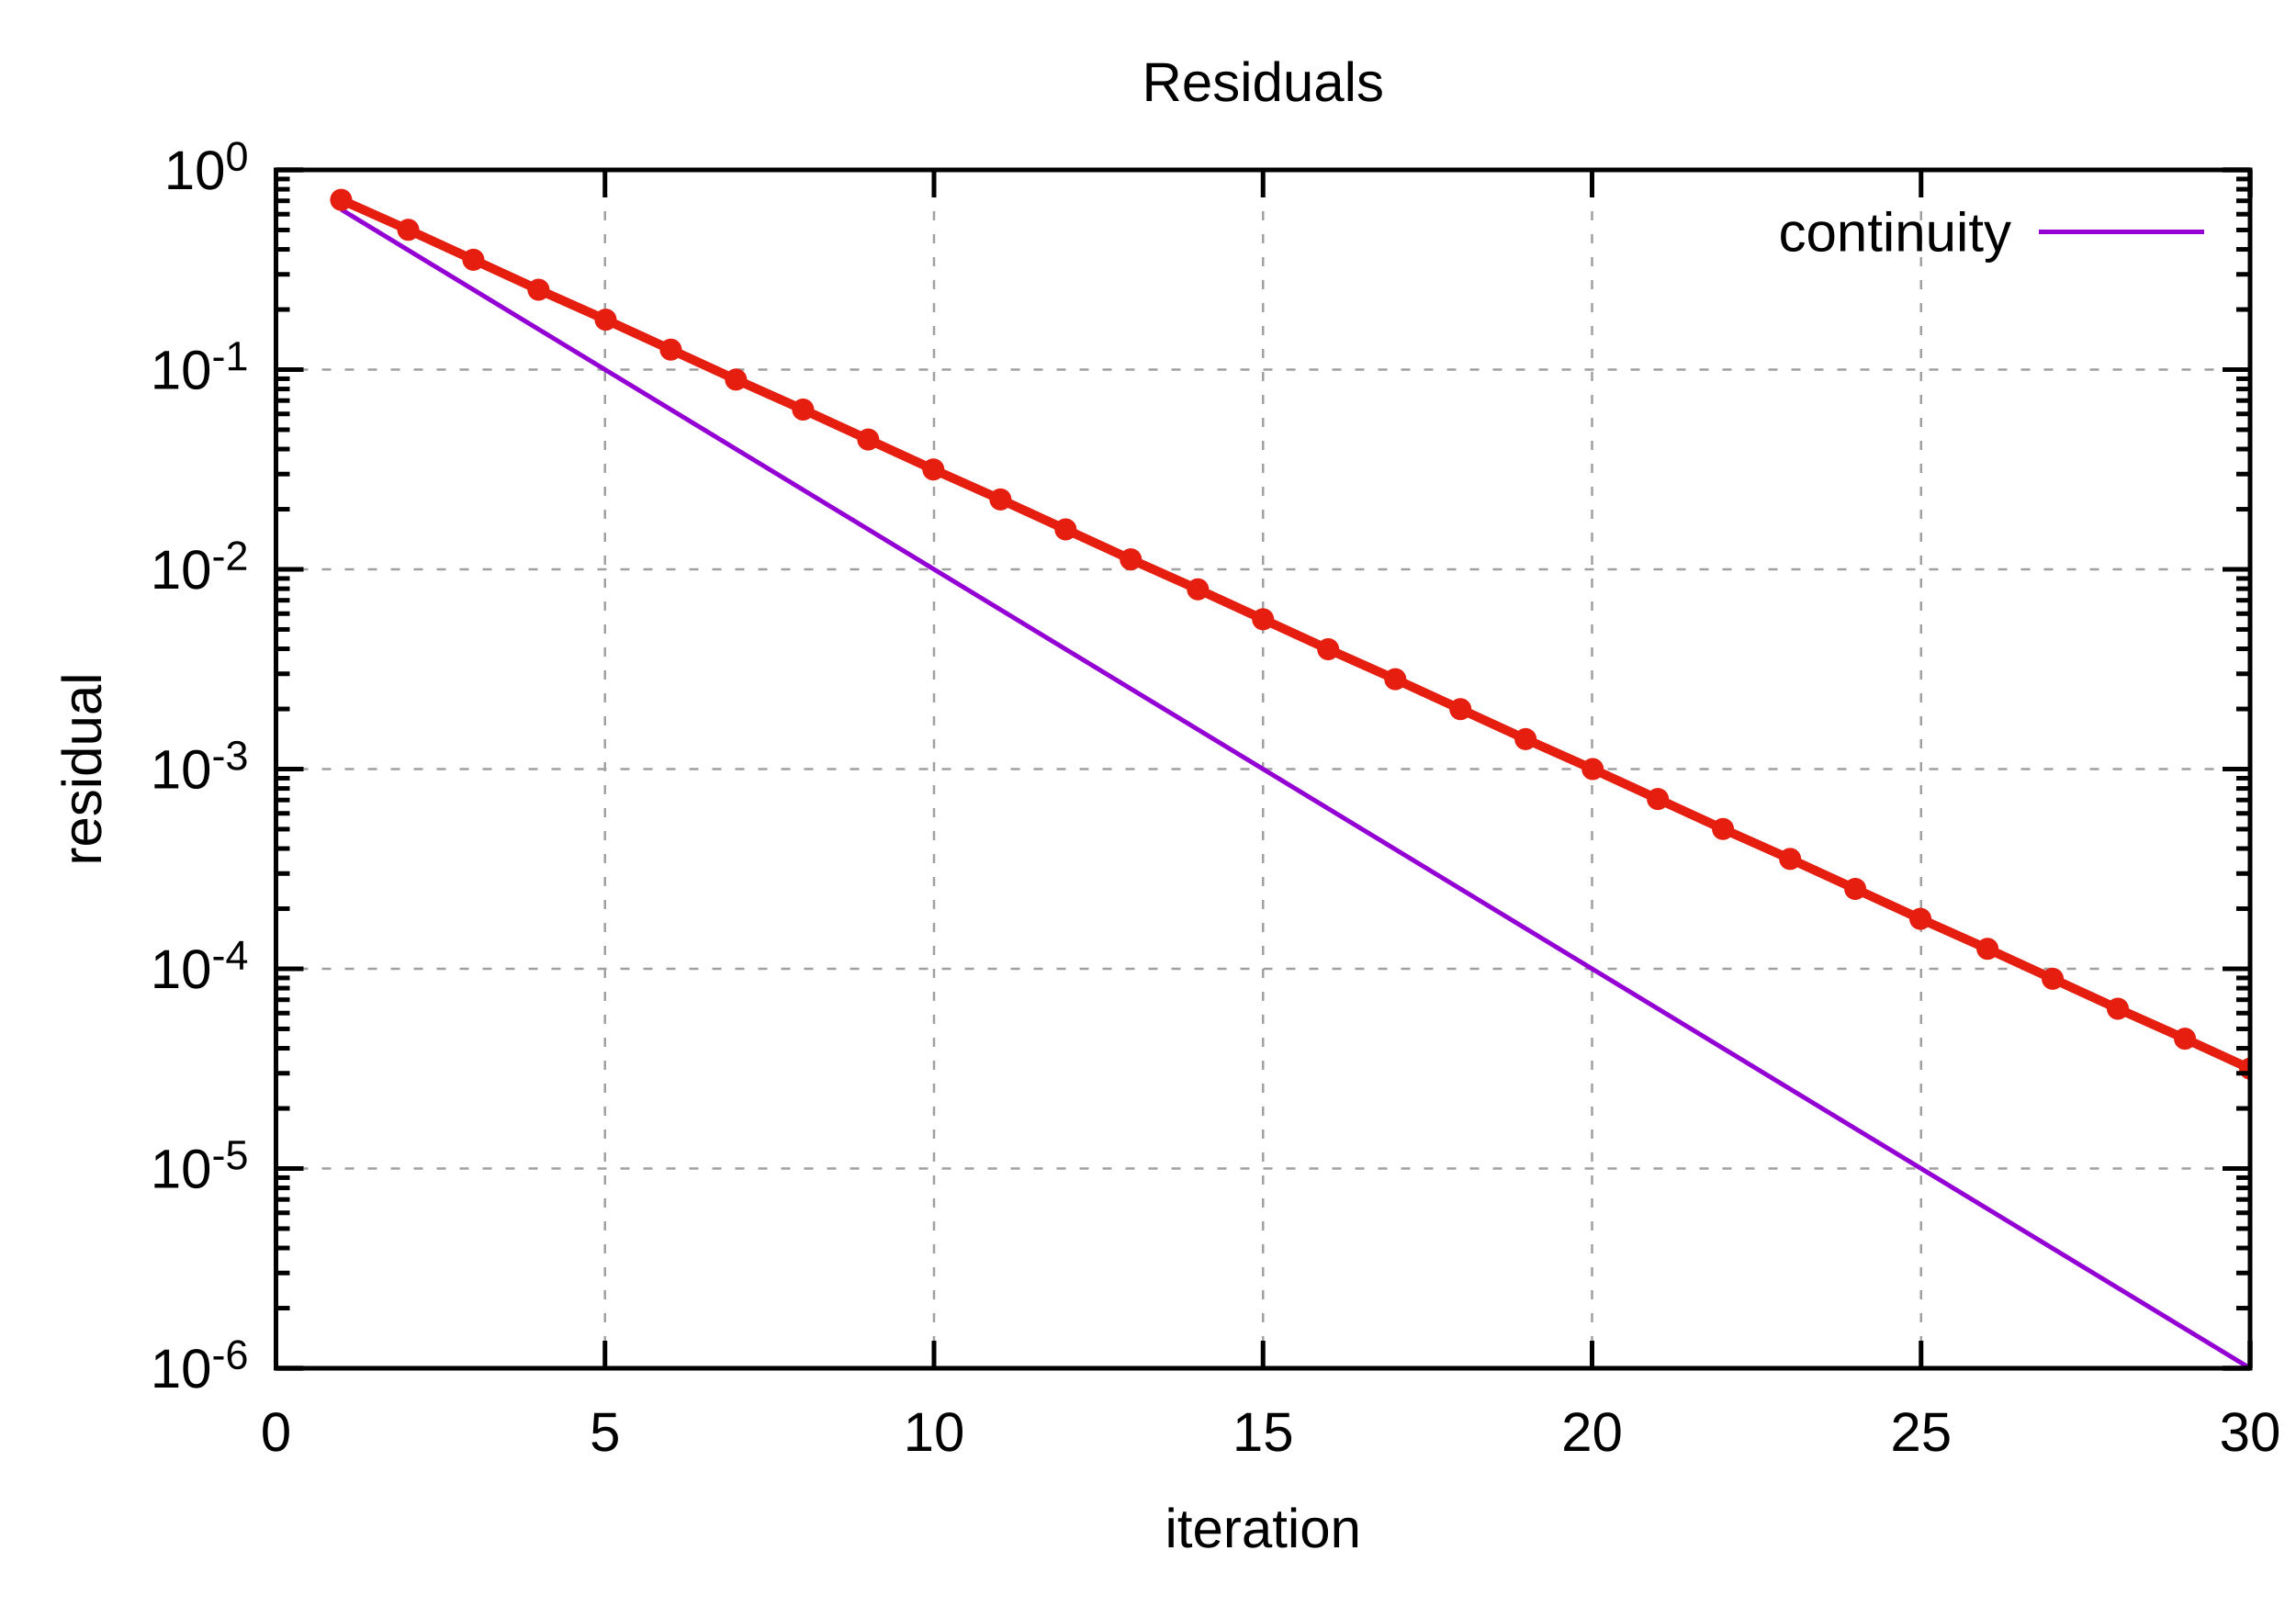
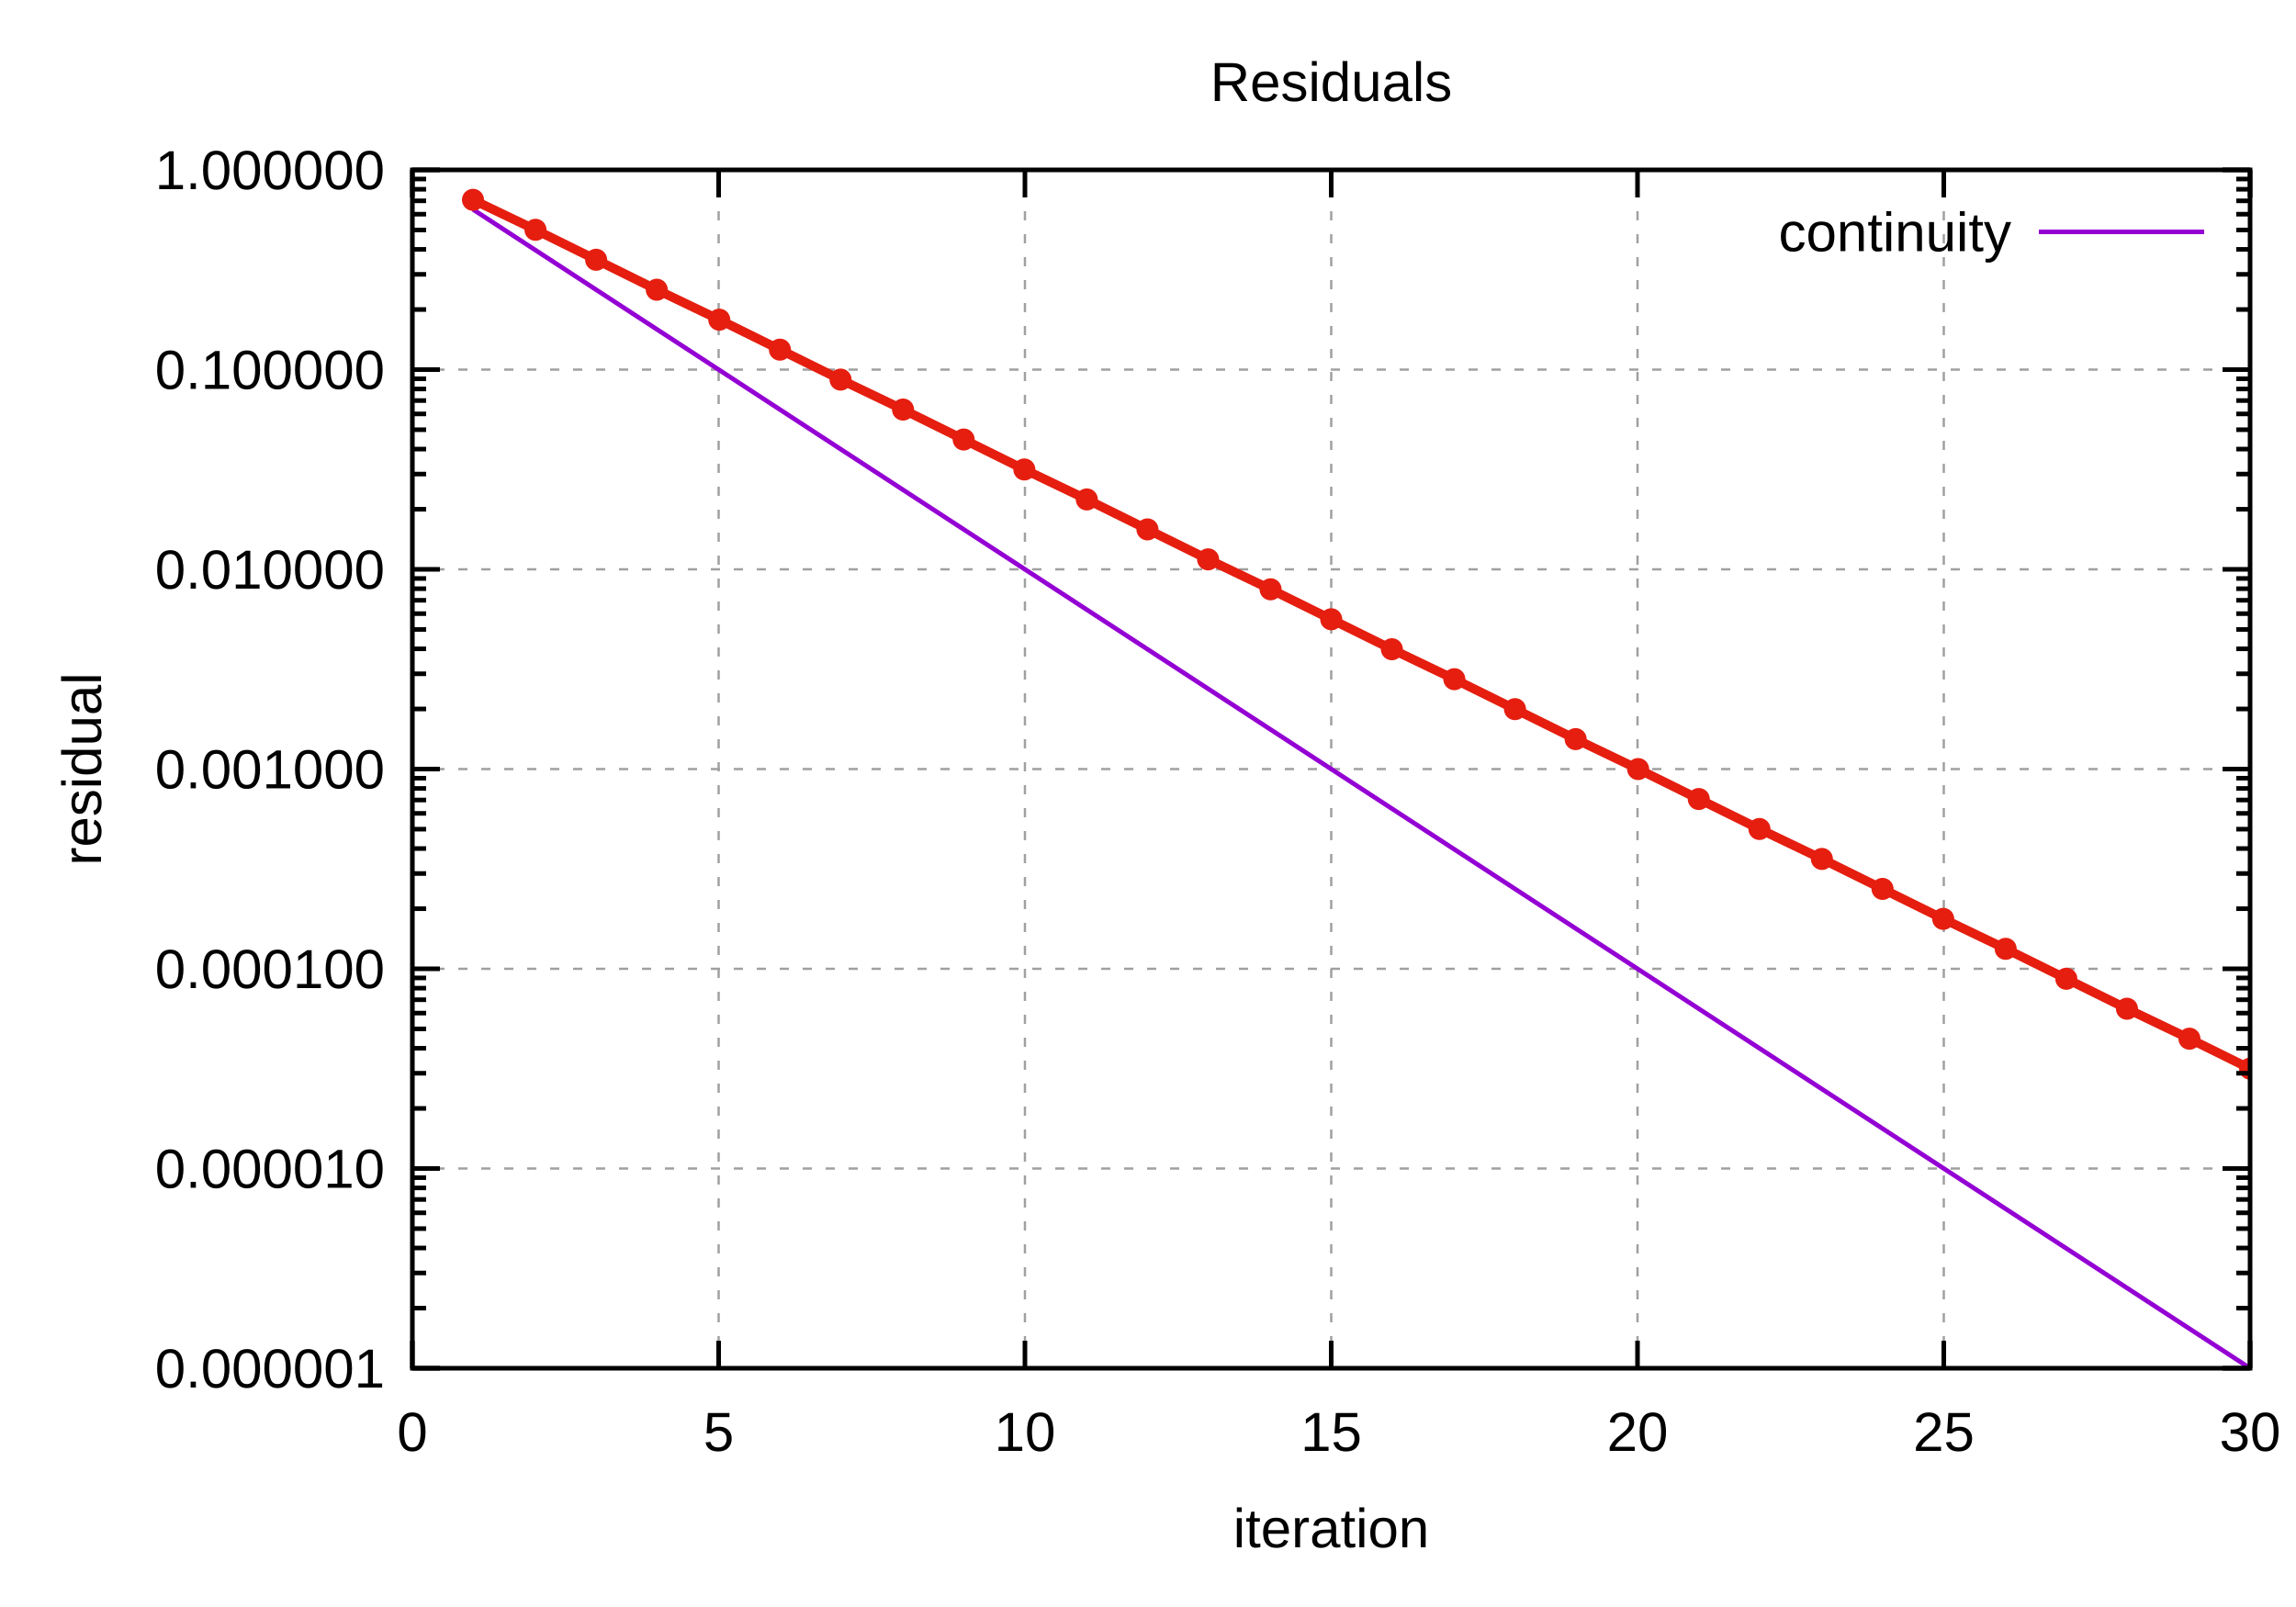
<svg xmlns="http://www.w3.org/2000/svg" width="500" height="350" viewBox="0 0 500 350" font-family="Arial,Helvetica,sans-serif" font-size="12">
  <rect x="0" y="0" width="500" height="350" fill="white" stroke="none" stroke-width="0" />
-   <g class="fs-axes" data-area="60.1 490 37 298" data-x="0 3e1" data-y="1e-6 1e0" data-log="0 1" data-grid="1" data-font-size="12">
+   <g class="fs-axes" data-area="89.8 490 37 298" data-x="0 3e1" data-y="1e-6 1e0" data-log="0 1" data-grid="1" data-font-size="12" data-xformat="%h" data-yformat="%h">
    <g class="fs-grid">
-       <polyline fill="none" stroke="#a0a0a0" stroke-width="0.5" stroke-dasharray="2,3" points="60.1,298 60.1,37" />
-       <polyline fill="none" stroke="#a0a0a0" stroke-width="0.5" stroke-dasharray="2,3" points="131.75,298 131.75,37" />
-       <polyline fill="none" stroke="#a0a0a0" stroke-width="0.5" stroke-dasharray="2,3" points="203.4,298 203.4,37" />
-       <polyline fill="none" stroke="#a0a0a0" stroke-width="0.5" stroke-dasharray="2,3" points="275.05,298 275.05,37" />
-       <polyline fill="none" stroke="#a0a0a0" stroke-width="0.5" stroke-dasharray="2,3" points="346.7,298 346.7,37" />
-       <polyline fill="none" stroke="#a0a0a0" stroke-width="0.5" stroke-dasharray="2,3" points="418.35,298 418.35,37" />
+       <polyline fill="none" stroke="#a0a0a0" stroke-width="0.5" stroke-dasharray="2,3" points="89.8,298 89.8,37" />
+       <polyline fill="none" stroke="#a0a0a0" stroke-width="0.5" stroke-dasharray="2,3" points="156.5,298 156.5,37" />
+       <polyline fill="none" stroke="#a0a0a0" stroke-width="0.5" stroke-dasharray="2,3" points="223.2,298 223.2,37" />
+       <polyline fill="none" stroke="#a0a0a0" stroke-width="0.5" stroke-dasharray="2,3" points="289.9,298 289.9,37" />
+       <polyline fill="none" stroke="#a0a0a0" stroke-width="0.5" stroke-dasharray="2,3" points="356.6,298 356.6,37" />
+       <polyline fill="none" stroke="#a0a0a0" stroke-width="0.5" stroke-dasharray="2,3" points="423.3,298 423.3,37" />
      <polyline fill="none" stroke="#a0a0a0" stroke-width="0.5" stroke-dasharray="2,3" points="490,298 490,37" />
-       <polyline fill="none" stroke="#a0a0a0" stroke-width="0.5" stroke-dasharray="2,3" points="60.1,298 490,298" />
-       <polyline fill="none" stroke="#a0a0a0" stroke-width="0.5" stroke-dasharray="2,3" points="60.1,254.5 490,254.5" />
-       <polyline fill="none" stroke="#a0a0a0" stroke-width="0.5" stroke-dasharray="2,3" points="60.1,211 490,211" />
-       <polyline fill="none" stroke="#a0a0a0" stroke-width="0.5" stroke-dasharray="2,3" points="60.1,167.5 490,167.5" />
-       <polyline fill="none" stroke="#a0a0a0" stroke-width="0.5" stroke-dasharray="2,3" points="60.1,124 490,124" />
-       <polyline fill="none" stroke="#a0a0a0" stroke-width="0.5" stroke-dasharray="2,3" points="60.1,80.5 490,80.5" />
-       <polyline fill="none" stroke="#a0a0a0" stroke-width="0.5" stroke-dasharray="2,3" points="60.1,37 490,37" />
+       <polyline fill="none" stroke="#a0a0a0" stroke-width="0.5" stroke-dasharray="2,3" points="89.8,298 490,298" />
+       <polyline fill="none" stroke="#a0a0a0" stroke-width="0.5" stroke-dasharray="2,3" points="89.8,254.5 490,254.5" />
+       <polyline fill="none" stroke="#a0a0a0" stroke-width="0.5" stroke-dasharray="2,3" points="89.8,211 490,211" />
+       <polyline fill="none" stroke="#a0a0a0" stroke-width="0.5" stroke-dasharray="2,3" points="89.8,167.5 490,167.5" />
+       <polyline fill="none" stroke="#a0a0a0" stroke-width="0.5" stroke-dasharray="2,3" points="89.8,124 490,124" />
+       <polyline fill="none" stroke="#a0a0a0" stroke-width="0.5" stroke-dasharray="2,3" points="89.8,80.5 490,80.5" />
+       <polyline fill="none" stroke="#a0a0a0" stroke-width="0.5" stroke-dasharray="2,3" points="89.8,37 490,37" />
    </g>
-     <svg class="fs-plot" x="60.1" y="37" width="429.9" height="261" viewBox="0 0 1 1" preserveAspectRatio="none" overflow="hidden">
+     <svg class="fs-plot" x="89.8" y="37" width="400.2" height="261" viewBox="0 0 1 1" preserveAspectRatio="none" overflow="hidden">
      <g class="fs-series" data-series="1">
        <polyline fill="none" stroke="#9400d3" stroke-width="1" stroke-linejoin="round" vector-effect="non-scaling-stroke" points="0.033,0.033 0.067,0.067 0.1,0.1 0.133,0.133 0.167,0.167 0.2,0.2 0.233,0.233 0.267,0.267 0.3,0.3 0.333,0.333 0.367,0.367 0.4,0.4 0.433,0.433 0.467,0.467 0.5,0.5 0.533,0.533 0.567,0.567 0.6,0.6 0.633,0.633 0.667,0.667 0.7,0.7 0.733,0.733 0.767,0.767 0.8,0.8 0.833,0.833 0.867,0.867 0.9,0.9 0.933,0.933 0.967,0.967 1,1" />
      </g>
      <g class="fs-series" data-series="2">
        <polyline fill="none" stroke="#e51e10" stroke-width="2" stroke-linejoin="round" vector-effect="non-scaling-stroke" points="0.033,0.025 0.067,0.05 0.1,0.075 0.133,0.1 0.167,0.125 0.2,0.15 0.233,0.175 0.267,0.2 0.3,0.225 0.333,0.25 0.367,0.275 0.4,0.3 0.433,0.325 0.467,0.35 0.5,0.375 0.533,0.4 0.567,0.425 0.6,0.45 0.633,0.475 0.667,0.5 0.7,0.525 0.733,0.55 0.767,0.575 0.8,0.6 0.833,0.625 0.867,0.65 0.9,0.675 0.933,0.7 0.967,0.725 1,0.75" />
        <path fill="none" stroke="#e51e10" stroke-width="4.8" stroke-linecap="round" vector-effect="non-scaling-stroke" d="M0.033,0.025h0 M0.067,0.05h0 M0.1,0.075h0 M0.133,0.1h0 M0.167,0.125h0 M0.2,0.15h0 M0.233,0.175h0 M0.267,0.2h0 M0.3,0.225h0 M0.333,0.25h0 M0.367,0.275h0 M0.4,0.3h0 M0.433,0.325h0 M0.467,0.35h0 M0.5,0.375h0 M0.533,0.4h0 M0.567,0.425h0 M0.6,0.45h0 M0.633,0.475h0 M0.667,0.5h0 M0.7,0.525h0 M0.733,0.55h0 M0.767,0.575h0 M0.8,0.6h0 M0.833,0.625h0 M0.867,0.65h0 M0.9,0.675h0 M0.933,0.7h0 M0.967,0.725h0 M1,0.75h0" />
      </g>
    </svg>
-     <rect x="60.1" y="37" width="429.9" height="261" fill="none" stroke="black" stroke-width="1" />
+     <rect x="89.8" y="37" width="400.2" height="261" fill="none" stroke="black" stroke-width="1" />
    <g class="fs-xticks">
-       <polyline fill="none" stroke="black" stroke-width="1" points="60.1,298 60.1,292" />
-       <polyline fill="none" stroke="black" stroke-width="1" points="60.1,37 60.1,43" />
-       <text x="60.1" y="316" text-anchor="middle">0</text>
-       <polyline fill="none" stroke="black" stroke-width="1" points="131.75,298 131.75,292" />
-       <polyline fill="none" stroke="black" stroke-width="1" points="131.75,37 131.75,43" />
-       <text x="131.75" y="316" text-anchor="middle">5</text>
-       <polyline fill="none" stroke="black" stroke-width="1" points="203.4,298 203.4,292" />
-       <polyline fill="none" stroke="black" stroke-width="1" points="203.4,37 203.4,43" />
-       <text x="203.4" y="316" text-anchor="middle">10</text>
-       <polyline fill="none" stroke="black" stroke-width="1" points="275.05,298 275.05,292" />
-       <polyline fill="none" stroke="black" stroke-width="1" points="275.05,37 275.05,43" />
-       <text x="275.05" y="316" text-anchor="middle">15</text>
-       <polyline fill="none" stroke="black" stroke-width="1" points="346.7,298 346.7,292" />
-       <polyline fill="none" stroke="black" stroke-width="1" points="346.7,37 346.7,43" />
-       <text x="346.7" y="316" text-anchor="middle">20</text>
-       <polyline fill="none" stroke="black" stroke-width="1" points="418.35,298 418.35,292" />
-       <polyline fill="none" stroke="black" stroke-width="1" points="418.35,37 418.35,43" />
-       <text x="418.35" y="316" text-anchor="middle">25</text>
+       <polyline fill="none" stroke="black" stroke-width="1" points="89.8,298 89.8,292" />
+       <polyline fill="none" stroke="black" stroke-width="1" points="89.8,37 89.8,43" />
+       <text x="89.8" y="316" text-anchor="middle">0</text>
+       <polyline fill="none" stroke="black" stroke-width="1" points="156.5,298 156.5,292" />
+       <polyline fill="none" stroke="black" stroke-width="1" points="156.5,37 156.5,43" />
+       <text x="156.5" y="316" text-anchor="middle">5</text>
+       <polyline fill="none" stroke="black" stroke-width="1" points="223.2,298 223.2,292" />
+       <polyline fill="none" stroke="black" stroke-width="1" points="223.2,37 223.2,43" />
+       <text x="223.2" y="316" text-anchor="middle">10</text>
+       <polyline fill="none" stroke="black" stroke-width="1" points="289.9,298 289.9,292" />
+       <polyline fill="none" stroke="black" stroke-width="1" points="289.9,37 289.9,43" />
+       <text x="289.9" y="316" text-anchor="middle">15</text>
+       <polyline fill="none" stroke="black" stroke-width="1" points="356.6,298 356.6,292" />
+       <polyline fill="none" stroke="black" stroke-width="1" points="356.6,37 356.6,43" />
+       <text x="356.6" y="316" text-anchor="middle">20</text>
+       <polyline fill="none" stroke="black" stroke-width="1" points="423.3,298 423.3,292" />
+       <polyline fill="none" stroke="black" stroke-width="1" points="423.3,37 423.3,43" />
+       <text x="423.3" y="316" text-anchor="middle">25</text>
      <polyline fill="none" stroke="black" stroke-width="1" points="490,298 490,292" />
      <polyline fill="none" stroke="black" stroke-width="1" points="490,37 490,43" />
      <text x="490" y="316" text-anchor="middle">30</text>
    </g>
    <g class="fs-yticks">
-       <polyline fill="none" stroke="black" stroke-width="1" points="60.1,298 66.1,298" />
+       <polyline fill="none" stroke="black" stroke-width="1" points="89.8,298 95.8,298" />
      <polyline fill="none" stroke="black" stroke-width="1" points="490,298 484,298" />
-       <text x="54.1" y="302.2" text-anchor="end">10<tspan dy="-0.45em" font-size="0.75em">-6</tspan>
-       </text>
-       <polyline fill="none" stroke="black" stroke-width="1" points="60.1,254.5 66.1,254.5" />
+       <text x="83.8" y="302.2" text-anchor="end">0.000001</text>
+       <polyline fill="none" stroke="black" stroke-width="1" points="89.8,254.5 95.8,254.5" />
      <polyline fill="none" stroke="black" stroke-width="1" points="490,254.5 484,254.5" />
-       <text x="54.1" y="258.7" text-anchor="end">10<tspan dy="-0.45em" font-size="0.75em">-5</tspan>
-       </text>
-       <polyline fill="none" stroke="black" stroke-width="1" points="60.1,211 66.1,211" />
+       <text x="83.8" y="258.7" text-anchor="end">0.000010</text>
+       <polyline fill="none" stroke="black" stroke-width="1" points="89.8,211 95.8,211" />
      <polyline fill="none" stroke="black" stroke-width="1" points="490,211 484,211" />
-       <text x="54.1" y="215.2" text-anchor="end">10<tspan dy="-0.45em" font-size="0.75em">-4</tspan>
-       </text>
-       <polyline fill="none" stroke="black" stroke-width="1" points="60.1,167.5 66.1,167.5" />
+       <text x="83.8" y="215.2" text-anchor="end">0.000100</text>
+       <polyline fill="none" stroke="black" stroke-width="1" points="89.8,167.5 95.8,167.5" />
      <polyline fill="none" stroke="black" stroke-width="1" points="490,167.5 484,167.5" />
-       <text x="54.1" y="171.7" text-anchor="end">10<tspan dy="-0.45em" font-size="0.75em">-3</tspan>
-       </text>
-       <polyline fill="none" stroke="black" stroke-width="1" points="60.1,124 66.1,124" />
+       <text x="83.8" y="171.7" text-anchor="end">0.001000</text>
+       <polyline fill="none" stroke="black" stroke-width="1" points="89.8,124 95.8,124" />
      <polyline fill="none" stroke="black" stroke-width="1" points="490,124 484,124" />
-       <text x="54.1" y="128.2" text-anchor="end">10<tspan dy="-0.45em" font-size="0.75em">-2</tspan>
-       </text>
-       <polyline fill="none" stroke="black" stroke-width="1" points="60.1,80.5 66.1,80.5" />
+       <text x="83.8" y="128.2" text-anchor="end">0.010000</text>
+       <polyline fill="none" stroke="black" stroke-width="1" points="89.8,80.5 95.8,80.5" />
      <polyline fill="none" stroke="black" stroke-width="1" points="490,80.5 484,80.5" />
-       <text x="54.1" y="84.7" text-anchor="end">10<tspan dy="-0.45em" font-size="0.75em">-1</tspan>
-       </text>
-       <polyline fill="none" stroke="black" stroke-width="1" points="60.1,37 66.1,37" />
+       <text x="83.8" y="84.7" text-anchor="end">0.100000</text>
+       <polyline fill="none" stroke="black" stroke-width="1" points="89.8,37 95.8,37" />
      <polyline fill="none" stroke="black" stroke-width="1" points="490,37 484,37" />
-       <text x="54.1" y="41.2" text-anchor="end">10<tspan dy="-0.45em" font-size="0.75em">0</tspan>
-       </text>
-       <polyline fill="none" stroke="black" stroke-width="1" points="60.1,284.91 63.1,284.91" />
+       <text x="83.8" y="41.2" text-anchor="end">1.000000</text>
+       <polyline fill="none" stroke="black" stroke-width="1" points="89.8,284.91 92.8,284.91" />
      <polyline fill="none" stroke="black" stroke-width="1" points="490,284.91 487,284.91" />
-       <polyline fill="none" stroke="black" stroke-width="1" points="60.1,277.25 63.1,277.25" />
+       <polyline fill="none" stroke="black" stroke-width="1" points="89.8,277.25 92.8,277.25" />
      <polyline fill="none" stroke="black" stroke-width="1" points="490,277.25 487,277.25" />
-       <polyline fill="none" stroke="black" stroke-width="1" points="60.1,271.81 63.1,271.81" />
+       <polyline fill="none" stroke="black" stroke-width="1" points="89.8,271.81 92.8,271.81" />
      <polyline fill="none" stroke="black" stroke-width="1" points="490,271.81 487,271.81" />
-       <polyline fill="none" stroke="black" stroke-width="1" points="60.1,267.59 63.1,267.59" />
+       <polyline fill="none" stroke="black" stroke-width="1" points="89.8,267.59 92.8,267.59" />
      <polyline fill="none" stroke="black" stroke-width="1" points="490,267.59 487,267.59" />
-       <polyline fill="none" stroke="black" stroke-width="1" points="60.1,264.15 63.1,264.15" />
+       <polyline fill="none" stroke="black" stroke-width="1" points="89.8,264.15 92.8,264.15" />
      <polyline fill="none" stroke="black" stroke-width="1" points="490,264.15 487,264.15" />
-       <polyline fill="none" stroke="black" stroke-width="1" points="60.1,261.24 63.1,261.24" />
+       <polyline fill="none" stroke="black" stroke-width="1" points="89.8,261.24 92.8,261.24" />
      <polyline fill="none" stroke="black" stroke-width="1" points="490,261.24 487,261.24" />
-       <polyline fill="none" stroke="black" stroke-width="1" points="60.1,258.72 63.1,258.72" />
+       <polyline fill="none" stroke="black" stroke-width="1" points="89.8,258.72 92.8,258.72" />
      <polyline fill="none" stroke="black" stroke-width="1" points="490,258.72 487,258.72" />
-       <polyline fill="none" stroke="black" stroke-width="1" points="60.1,256.49 63.1,256.49" />
+       <polyline fill="none" stroke="black" stroke-width="1" points="89.8,256.49 92.8,256.49" />
      <polyline fill="none" stroke="black" stroke-width="1" points="490,256.49 487,256.49" />
-       <polyline fill="none" stroke="black" stroke-width="1" points="60.1,241.41 63.1,241.41" />
+       <polyline fill="none" stroke="black" stroke-width="1" points="89.8,241.41 92.8,241.41" />
      <polyline fill="none" stroke="black" stroke-width="1" points="490,241.41 487,241.41" />
-       <polyline fill="none" stroke="black" stroke-width="1" points="60.1,233.75 63.1,233.75" />
+       <polyline fill="none" stroke="black" stroke-width="1" points="89.8,233.75 92.8,233.75" />
      <polyline fill="none" stroke="black" stroke-width="1" points="490,233.75 487,233.75" />
-       <polyline fill="none" stroke="black" stroke-width="1" points="60.1,228.31 63.1,228.31" />
+       <polyline fill="none" stroke="black" stroke-width="1" points="89.8,228.31 92.8,228.31" />
      <polyline fill="none" stroke="black" stroke-width="1" points="490,228.31 487,228.31" />
-       <polyline fill="none" stroke="black" stroke-width="1" points="60.1,224.09 63.1,224.09" />
+       <polyline fill="none" stroke="black" stroke-width="1" points="89.8,224.09 92.8,224.09" />
      <polyline fill="none" stroke="black" stroke-width="1" points="490,224.09 487,224.09" />
-       <polyline fill="none" stroke="black" stroke-width="1" points="60.1,220.65 63.1,220.65" />
+       <polyline fill="none" stroke="black" stroke-width="1" points="89.8,220.65 92.8,220.65" />
      <polyline fill="none" stroke="black" stroke-width="1" points="490,220.65 487,220.65" />
-       <polyline fill="none" stroke="black" stroke-width="1" points="60.1,217.74 63.1,217.74" />
+       <polyline fill="none" stroke="black" stroke-width="1" points="89.8,217.74 92.8,217.74" />
      <polyline fill="none" stroke="black" stroke-width="1" points="490,217.74 487,217.74" />
-       <polyline fill="none" stroke="black" stroke-width="1" points="60.1,215.22 63.1,215.22" />
+       <polyline fill="none" stroke="black" stroke-width="1" points="89.8,215.22 92.8,215.22" />
      <polyline fill="none" stroke="black" stroke-width="1" points="490,215.22 487,215.22" />
-       <polyline fill="none" stroke="black" stroke-width="1" points="60.1,212.99 63.1,212.99" />
+       <polyline fill="none" stroke="black" stroke-width="1" points="89.8,212.99 92.8,212.99" />
      <polyline fill="none" stroke="black" stroke-width="1" points="490,212.99 487,212.99" />
-       <polyline fill="none" stroke="black" stroke-width="1" points="60.1,197.91 63.1,197.91" />
+       <polyline fill="none" stroke="black" stroke-width="1" points="89.8,197.91 92.8,197.91" />
      <polyline fill="none" stroke="black" stroke-width="1" points="490,197.91 487,197.91" />
-       <polyline fill="none" stroke="black" stroke-width="1" points="60.1,190.25 63.1,190.25" />
+       <polyline fill="none" stroke="black" stroke-width="1" points="89.8,190.25 92.8,190.25" />
      <polyline fill="none" stroke="black" stroke-width="1" points="490,190.25 487,190.25" />
-       <polyline fill="none" stroke="black" stroke-width="1" points="60.1,184.81 63.1,184.81" />
+       <polyline fill="none" stroke="black" stroke-width="1" points="89.8,184.81 92.8,184.81" />
      <polyline fill="none" stroke="black" stroke-width="1" points="490,184.81 487,184.81" />
-       <polyline fill="none" stroke="black" stroke-width="1" points="60.1,180.59 63.1,180.59" />
+       <polyline fill="none" stroke="black" stroke-width="1" points="89.8,180.59 92.8,180.59" />
      <polyline fill="none" stroke="black" stroke-width="1" points="490,180.59 487,180.59" />
-       <polyline fill="none" stroke="black" stroke-width="1" points="60.1,177.15 63.1,177.15" />
+       <polyline fill="none" stroke="black" stroke-width="1" points="89.8,177.15 92.8,177.15" />
      <polyline fill="none" stroke="black" stroke-width="1" points="490,177.15 487,177.15" />
-       <polyline fill="none" stroke="black" stroke-width="1" points="60.1,174.24 63.1,174.24" />
+       <polyline fill="none" stroke="black" stroke-width="1" points="89.8,174.24 92.8,174.24" />
      <polyline fill="none" stroke="black" stroke-width="1" points="490,174.24 487,174.24" />
-       <polyline fill="none" stroke="black" stroke-width="1" points="60.1,171.72 63.1,171.72" />
+       <polyline fill="none" stroke="black" stroke-width="1" points="89.8,171.72 92.8,171.72" />
      <polyline fill="none" stroke="black" stroke-width="1" points="490,171.72 487,171.72" />
-       <polyline fill="none" stroke="black" stroke-width="1" points="60.1,169.49 63.1,169.49" />
+       <polyline fill="none" stroke="black" stroke-width="1" points="89.8,169.49 92.8,169.49" />
      <polyline fill="none" stroke="black" stroke-width="1" points="490,169.49 487,169.49" />
-       <polyline fill="none" stroke="black" stroke-width="1" points="60.1,154.41 63.1,154.41" />
+       <polyline fill="none" stroke="black" stroke-width="1" points="89.8,154.41 92.8,154.41" />
      <polyline fill="none" stroke="black" stroke-width="1" points="490,154.41 487,154.41" />
-       <polyline fill="none" stroke="black" stroke-width="1" points="60.1,146.75 63.1,146.75" />
+       <polyline fill="none" stroke="black" stroke-width="1" points="89.8,146.75 92.8,146.75" />
      <polyline fill="none" stroke="black" stroke-width="1" points="490,146.75 487,146.75" />
-       <polyline fill="none" stroke="black" stroke-width="1" points="60.1,141.31 63.1,141.31" />
+       <polyline fill="none" stroke="black" stroke-width="1" points="89.8,141.31 92.8,141.31" />
      <polyline fill="none" stroke="black" stroke-width="1" points="490,141.31 487,141.31" />
-       <polyline fill="none" stroke="black" stroke-width="1" points="60.1,137.09 63.1,137.09" />
+       <polyline fill="none" stroke="black" stroke-width="1" points="89.8,137.09 92.8,137.09" />
      <polyline fill="none" stroke="black" stroke-width="1" points="490,137.09 487,137.09" />
-       <polyline fill="none" stroke="black" stroke-width="1" points="60.1,133.65 63.1,133.65" />
+       <polyline fill="none" stroke="black" stroke-width="1" points="89.8,133.65 92.8,133.65" />
      <polyline fill="none" stroke="black" stroke-width="1" points="490,133.65 487,133.65" />
-       <polyline fill="none" stroke="black" stroke-width="1" points="60.1,130.74 63.1,130.74" />
+       <polyline fill="none" stroke="black" stroke-width="1" points="89.8,130.74 92.8,130.74" />
      <polyline fill="none" stroke="black" stroke-width="1" points="490,130.74 487,130.74" />
-       <polyline fill="none" stroke="black" stroke-width="1" points="60.1,128.22 63.1,128.22" />
+       <polyline fill="none" stroke="black" stroke-width="1" points="89.8,128.22 92.8,128.22" />
      <polyline fill="none" stroke="black" stroke-width="1" points="490,128.22 487,128.22" />
-       <polyline fill="none" stroke="black" stroke-width="1" points="60.1,125.99 63.1,125.99" />
+       <polyline fill="none" stroke="black" stroke-width="1" points="89.8,125.99 92.8,125.99" />
      <polyline fill="none" stroke="black" stroke-width="1" points="490,125.99 487,125.99" />
-       <polyline fill="none" stroke="black" stroke-width="1" points="60.1,110.91 63.1,110.91" />
+       <polyline fill="none" stroke="black" stroke-width="1" points="89.8,110.91 92.8,110.91" />
      <polyline fill="none" stroke="black" stroke-width="1" points="490,110.91 487,110.91" />
-       <polyline fill="none" stroke="black" stroke-width="1" points="60.1,103.25 63.1,103.25" />
+       <polyline fill="none" stroke="black" stroke-width="1" points="89.8,103.25 92.8,103.25" />
      <polyline fill="none" stroke="black" stroke-width="1" points="490,103.25 487,103.25" />
-       <polyline fill="none" stroke="black" stroke-width="1" points="60.1,97.81 63.1,97.81" />
+       <polyline fill="none" stroke="black" stroke-width="1" points="89.8,97.81 92.8,97.81" />
      <polyline fill="none" stroke="black" stroke-width="1" points="490,97.81 487,97.81" />
-       <polyline fill="none" stroke="black" stroke-width="1" points="60.1,93.59 63.1,93.59" />
+       <polyline fill="none" stroke="black" stroke-width="1" points="89.8,93.59 92.8,93.59" />
      <polyline fill="none" stroke="black" stroke-width="1" points="490,93.59 487,93.59" />
-       <polyline fill="none" stroke="black" stroke-width="1" points="60.1,90.15 63.1,90.15" />
+       <polyline fill="none" stroke="black" stroke-width="1" points="89.8,90.15 92.8,90.15" />
      <polyline fill="none" stroke="black" stroke-width="1" points="490,90.15 487,90.15" />
-       <polyline fill="none" stroke="black" stroke-width="1" points="60.1,87.24 63.1,87.24" />
+       <polyline fill="none" stroke="black" stroke-width="1" points="89.8,87.24 92.8,87.24" />
      <polyline fill="none" stroke="black" stroke-width="1" points="490,87.24 487,87.24" />
-       <polyline fill="none" stroke="black" stroke-width="1" points="60.1,84.72 63.1,84.72" />
+       <polyline fill="none" stroke="black" stroke-width="1" points="89.8,84.72 92.8,84.72" />
      <polyline fill="none" stroke="black" stroke-width="1" points="490,84.72 487,84.72" />
-       <polyline fill="none" stroke="black" stroke-width="1" points="60.1,82.49 63.1,82.49" />
+       <polyline fill="none" stroke="black" stroke-width="1" points="89.8,82.49 92.8,82.49" />
      <polyline fill="none" stroke="black" stroke-width="1" points="490,82.49 487,82.49" />
-       <polyline fill="none" stroke="black" stroke-width="1" points="60.1,67.41 63.1,67.41" />
+       <polyline fill="none" stroke="black" stroke-width="1" points="89.8,67.41 92.8,67.41" />
      <polyline fill="none" stroke="black" stroke-width="1" points="490,67.41 487,67.41" />
-       <polyline fill="none" stroke="black" stroke-width="1" points="60.1,59.75 63.1,59.75" />
+       <polyline fill="none" stroke="black" stroke-width="1" points="89.8,59.75 92.8,59.75" />
      <polyline fill="none" stroke="black" stroke-width="1" points="490,59.75 487,59.75" />
-       <polyline fill="none" stroke="black" stroke-width="1" points="60.1,54.31 63.1,54.31" />
+       <polyline fill="none" stroke="black" stroke-width="1" points="89.8,54.31 92.8,54.31" />
      <polyline fill="none" stroke="black" stroke-width="1" points="490,54.31 487,54.31" />
-       <polyline fill="none" stroke="black" stroke-width="1" points="60.1,50.09 63.1,50.09" />
+       <polyline fill="none" stroke="black" stroke-width="1" points="89.8,50.09 92.8,50.09" />
      <polyline fill="none" stroke="black" stroke-width="1" points="490,50.09 487,50.09" />
-       <polyline fill="none" stroke="black" stroke-width="1" points="60.1,46.65 63.1,46.65" />
+       <polyline fill="none" stroke="black" stroke-width="1" points="89.8,46.65 92.8,46.65" />
      <polyline fill="none" stroke="black" stroke-width="1" points="490,46.65 487,46.65" />
-       <polyline fill="none" stroke="black" stroke-width="1" points="60.1,43.74 63.1,43.74" />
+       <polyline fill="none" stroke="black" stroke-width="1" points="89.8,43.74 92.8,43.74" />
      <polyline fill="none" stroke="black" stroke-width="1" points="490,43.74 487,43.74" />
-       <polyline fill="none" stroke="black" stroke-width="1" points="60.1,41.22 63.1,41.22" />
+       <polyline fill="none" stroke="black" stroke-width="1" points="89.8,41.22 92.8,41.22" />
      <polyline fill="none" stroke="black" stroke-width="1" points="490,41.22 487,41.22" />
-       <polyline fill="none" stroke="black" stroke-width="1" points="60.1,38.99 63.1,38.99" />
+       <polyline fill="none" stroke="black" stroke-width="1" points="89.8,38.99 92.8,38.99" />
      <polyline fill="none" stroke="black" stroke-width="1" points="490,38.99 487,38.99" />
    </g>
-     <text x="275.05" y="337" text-anchor="middle">iteration</text>
+     <text x="289.9" y="337" text-anchor="middle">iteration</text>
    <text x="22" y="167.5" text-anchor="middle" transform="rotate(-90 22 167.5)">residual</text>
-     <text x="275.05" y="22" text-anchor="middle">Residuals</text>
+     <text x="289.9" y="22" text-anchor="middle">Residuals</text>
    <g class="fs-key-entry" data-series="1">
      <polyline fill="none" stroke="#9400d3" stroke-width="1" points="444,50.5 480,50.5" />
      <text x="438" y="54.7" text-anchor="end">continuity</text>
    </g>
  </g>
</svg>
